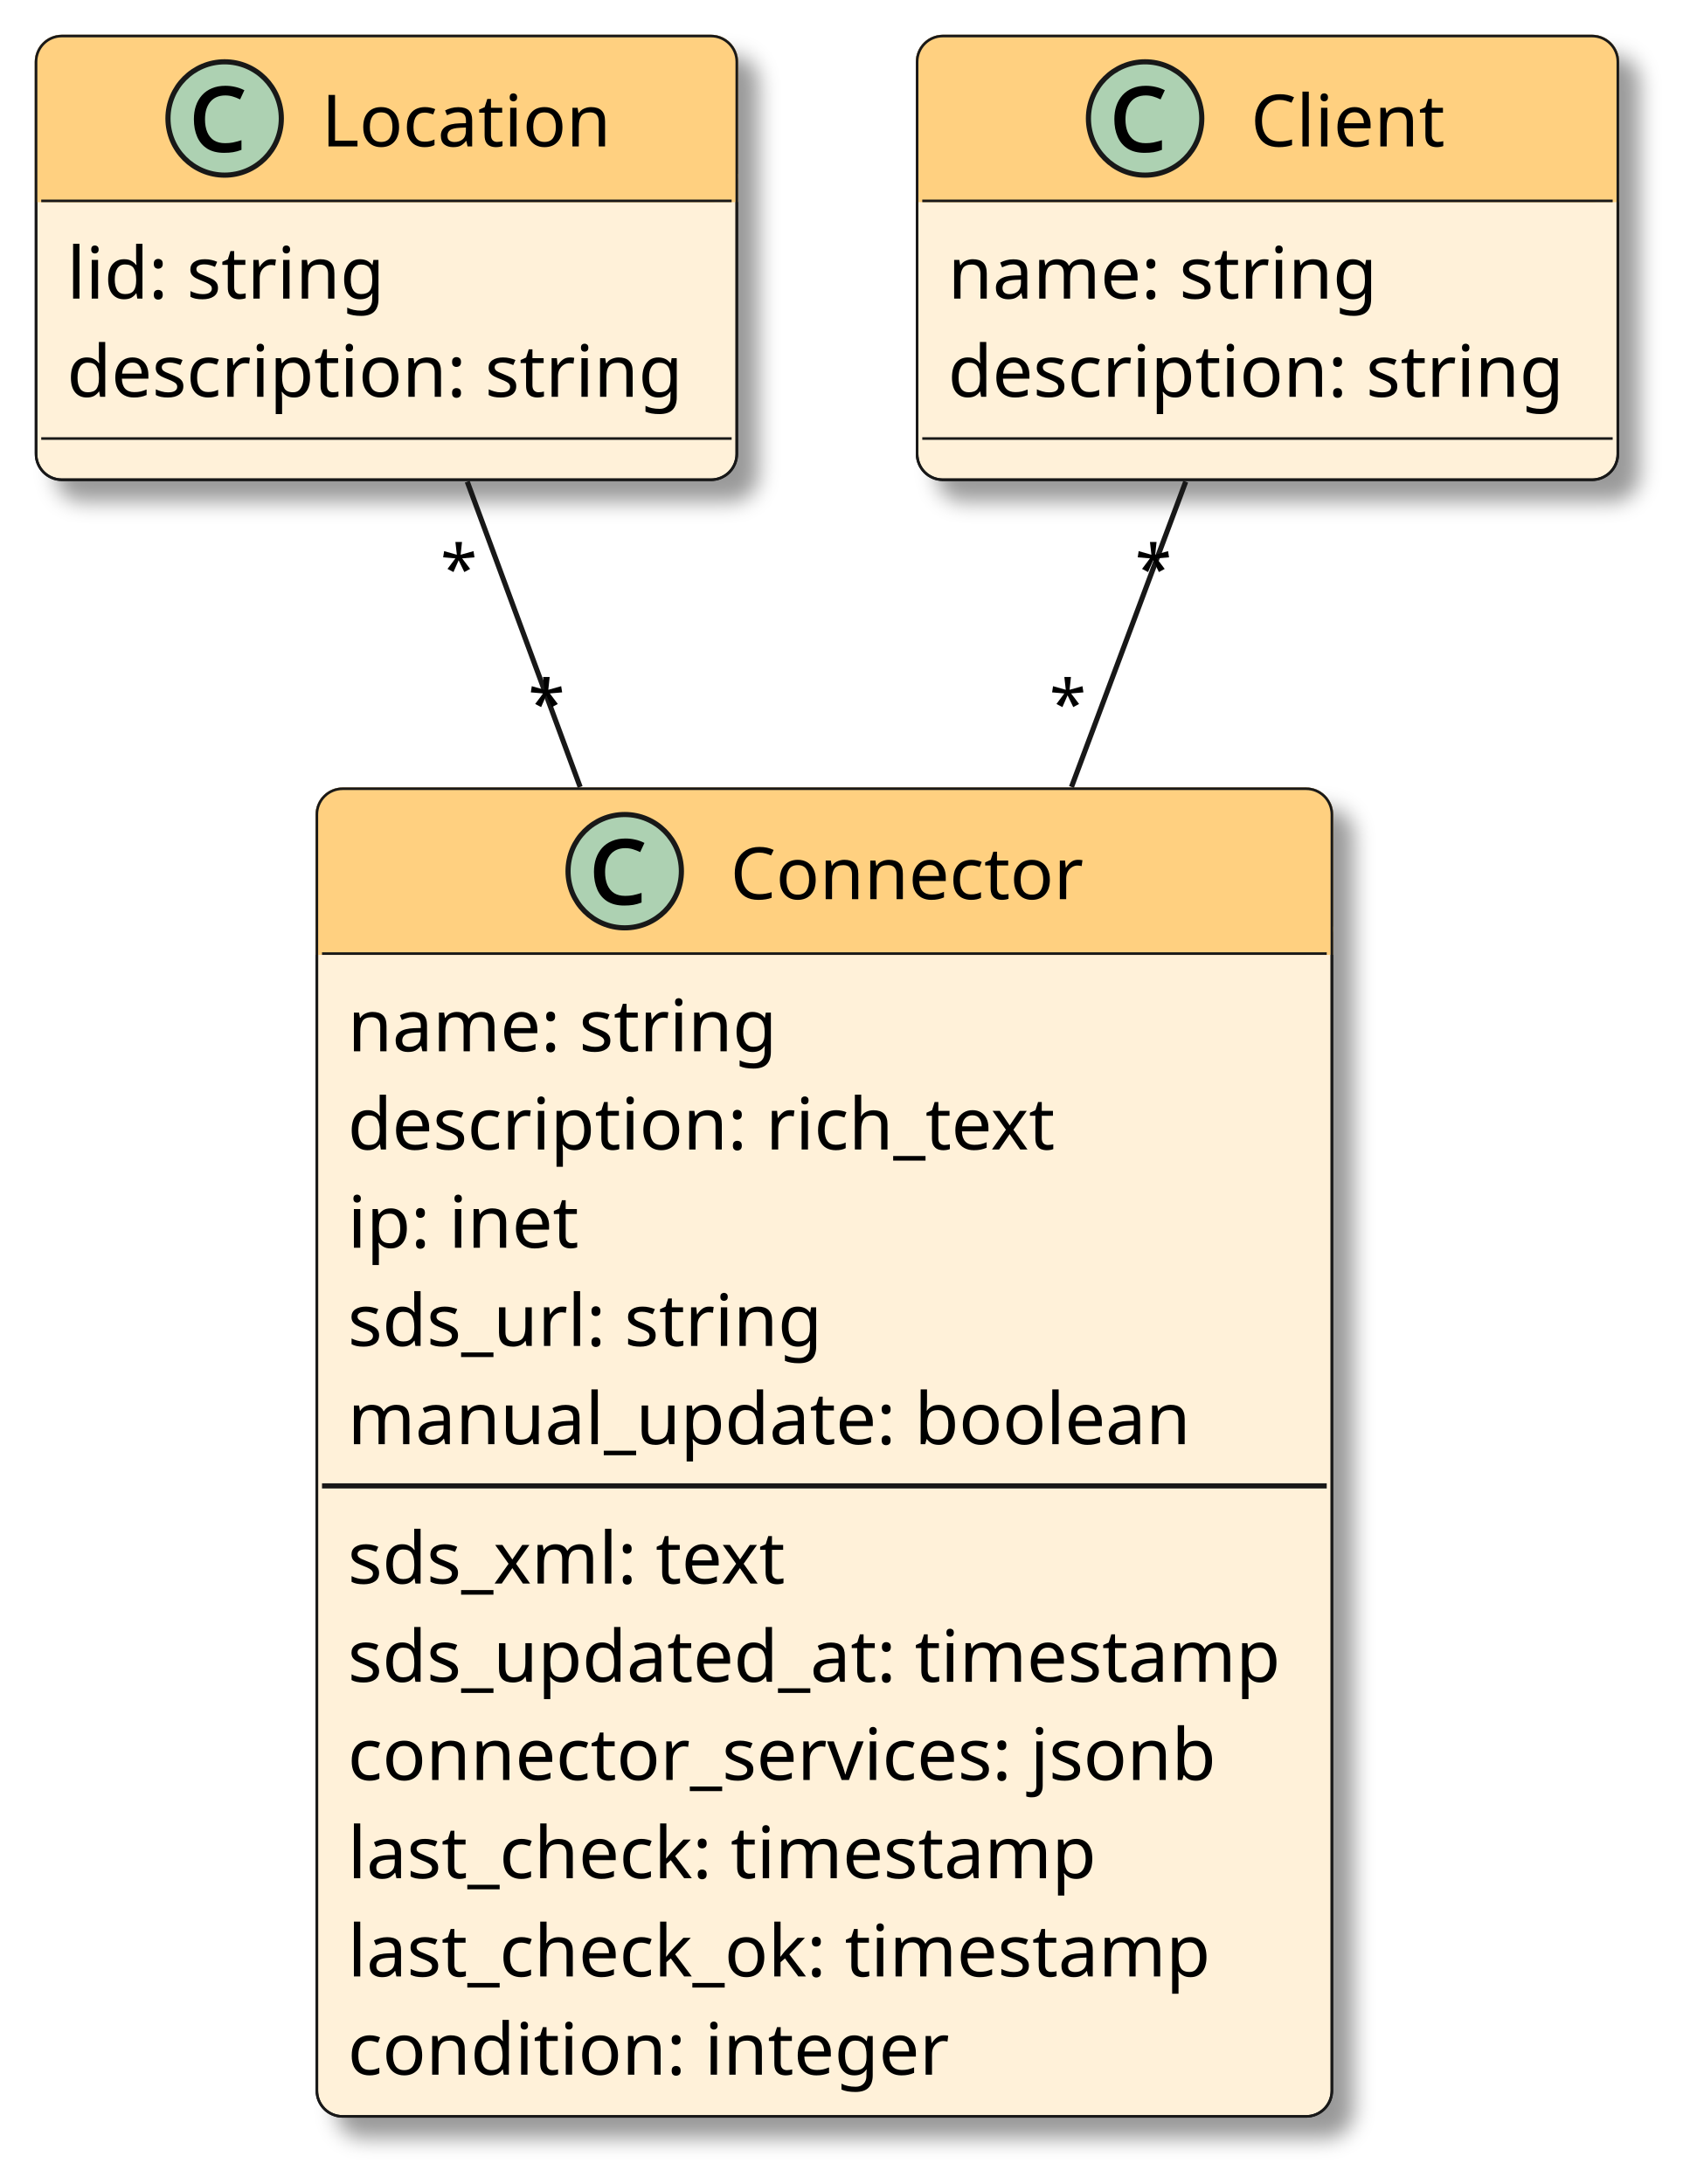
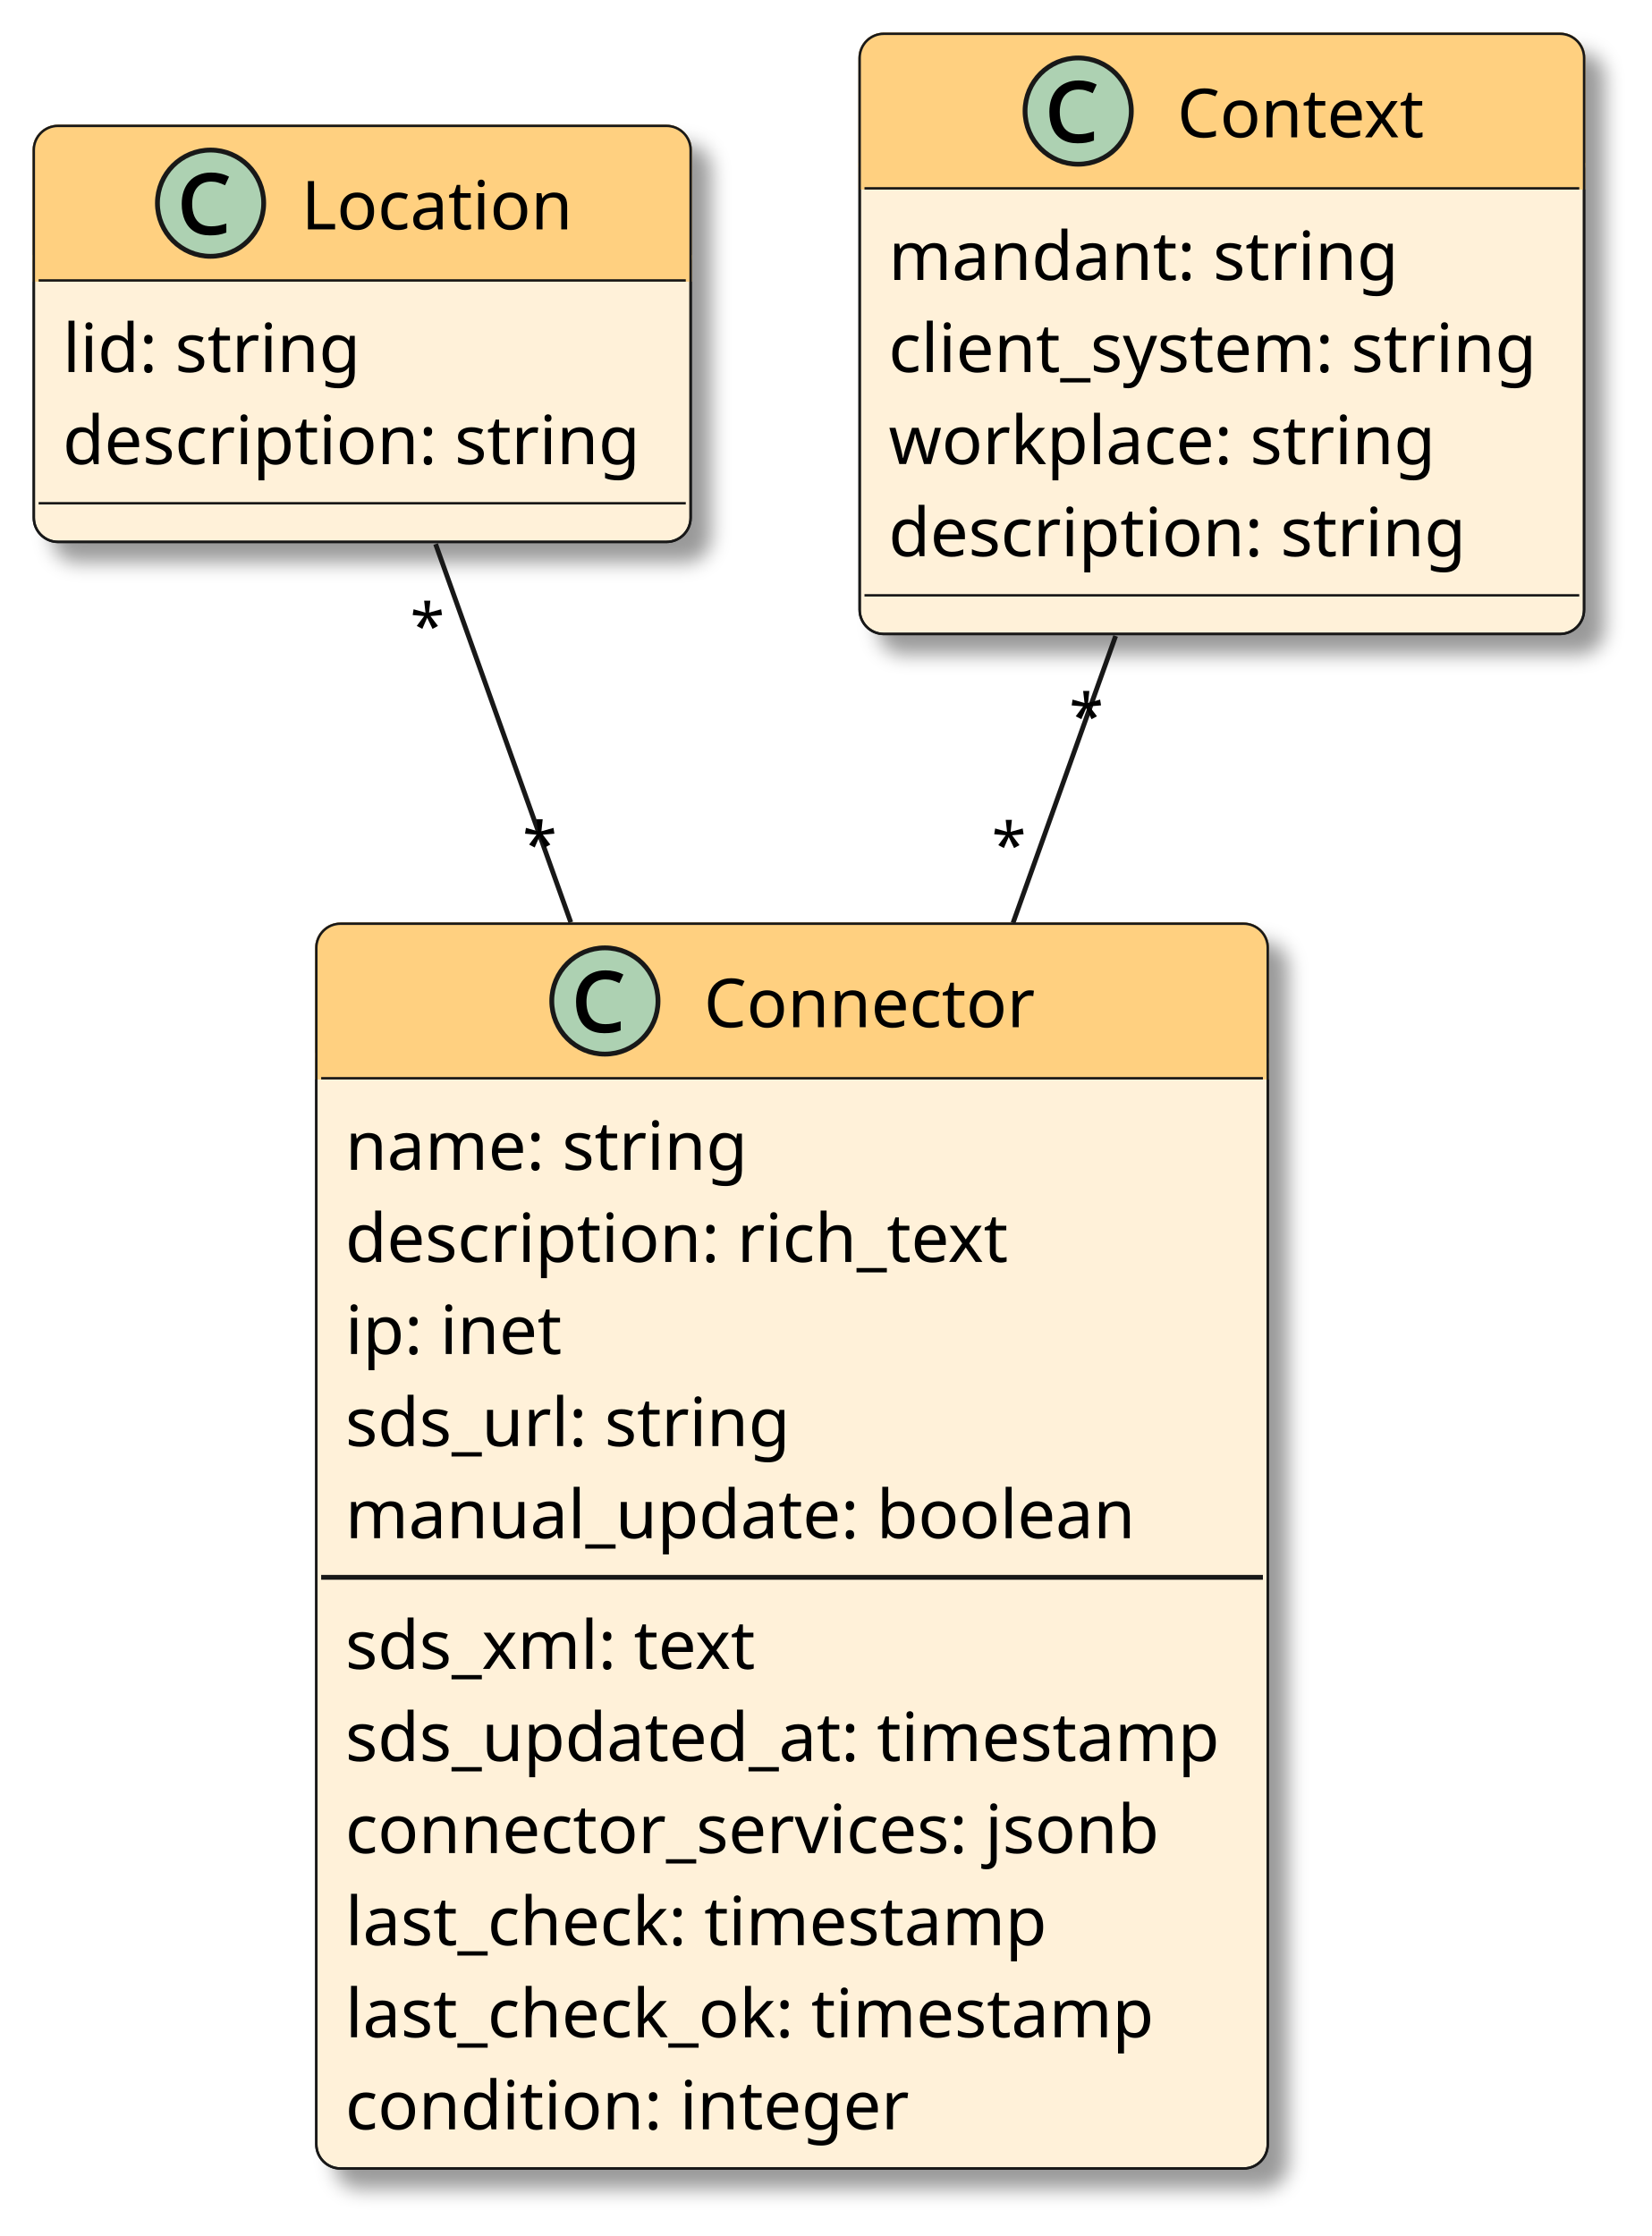
- <svg xmlns="http://www.w3.org/2000/svg" contentStyleType="text/css" height="424px" preserveAspectRatio="none" style="width:328px;height:424px;background:#FFFFFF;" version="1.1" viewBox="0 0 328 424" width="328px" zoomAndPan="magnify">
+ <svg xmlns="http://www.w3.org/2000/svg" contentStyleType="text/css" height="463px" preserveAspectRatio="none" style="width:342px;height:463px;background:#FFFFFF;" version="1.1" viewBox="0 0 342 463" width="342px" zoomAndPan="magnify">
  <defs>
-     <filter height="300%" id="f11m2nmcb3ax29" width="300%" x="-1" y="-1">
+     <filter height="300%" id="f2oizyt3ldx0c" width="300%" x="-1" y="-1">
      <feGaussianBlur result="blurOut" stdDeviation="2.0" />
      <feColorMatrix in="blurOut" result="blurOut2" type="matrix" values="0 0 0 0 0 0 0 0 0 0 0 0 0 0 0 0 0 0 .4 0" />
      <feOffset dx="4.0" dy="4.0" in="blurOut2" result="blurOut3" />
      <feBlend in="SourceGraphic" in2="blurOut3" mode="normal" />
    </filter>
  </defs>
  <g>
    <g id="elem_Connector">
-       <rect codeLine="5" fill="#FFF1D9" filter="url(#f11m2nmcb3ax29)" height="257.747" id="Connector" rx="5" ry="5" style="stroke:#181818;stroke-width:0.5;" width="197" x="61.5" y="153.13" />
-       <rect fill="#FFD080" height="32" rx="5" ry="5" style="stroke:#FFD080;stroke-width:0.5;" width="197" x="61.5" y="153.13" />
-       <rect fill="#FFD080" height="5" style="stroke:#FFD080;stroke-width:0.5;" width="197" x="61.5" y="180.13" />
-       <rect codeLine="5" fill="none" height="257.747" id="Connector" rx="5" ry="5" style="stroke:#181818;stroke-width:0.5;" width="197" x="61.5" y="153.13" />
-       <ellipse cx="121.25" cy="169.13" fill="#ADD1B2" rx="11" ry="11" style="stroke:#181818;stroke-width:1.0;" />
-       <path d="M121.359,164.661 Q120.438,164.661 119.703,164.974 Q118.984,165.286 118.484,165.88 Q117.984,166.458 117.703,167.333 Q117.438,168.208 117.438,169.302 Q117.438,170.739 117.875,171.786 Q118.328,172.833 119.172,173.38 Q120.031,173.927 121.344,173.927 Q122.125,173.927 122.812,173.802 Q123.516,173.661 124.516,173.349 L124.516,175.224 Q123.656,175.552 122.891,175.677 Q122.141,175.802 121.125,175.802 Q119.203,175.802 117.891,175.005 Q116.594,174.192 115.938,172.724 Q115.281,171.239 115.281,169.271 Q115.281,167.849 115.672,166.677 Q116.078,165.489 116.859,164.614 Q117.641,163.739 118.781,163.271 Q119.922,162.786 121.391,162.786 Q122.344,162.786 123.234,162.989 Q124.141,163.177 125.078,163.646 L124.25,165.427 Q123.469,165.052 122.812,164.864 Q122.156,164.661 121.359,164.661 Z " fill="#000000" />
-       <text fill="#000000" font-family="sans-serif" font-size="14" lengthAdjust="spacing" textLength="69" x="141.75" y="174.562">Connector</text>
-       <line style="stroke:#181818;stroke-width:0.5;" x1="62.5" x2="257.5" y1="185.13" y2="185.13" />
-       <text fill="#000000" font-family="sans-serif" font-size="14" lengthAdjust="spacing" textLength="86" x="67.5" y="204.096">name: string</text>
-       <text fill="#000000" font-family="sans-serif" font-size="14" lengthAdjust="spacing" textLength="141" x="67.5" y="223.164">description: rich_text</text>
-       <text fill="#000000" font-family="sans-serif" font-size="14" lengthAdjust="spacing" textLength="47" x="67.5" y="242.232">ip: inet</text>
-       <text fill="#000000" font-family="sans-serif" font-size="14" lengthAdjust="spacing" textLength="96" x="67.5" y="261.3">sds_url: string</text>
-       <text fill="#000000" font-family="sans-serif" font-size="14" lengthAdjust="spacing" textLength="167" x="67.5" y="280.368">manual_update: boolean</text>
-       <line style="stroke:#181818;stroke-width:1.0;" x1="62.5" x2="257.5" y1="288.47" y2="288.47" />
-       <text fill="#000000" font-family="sans-serif" font-size="14" lengthAdjust="spacing" textLength="86" x="67.5" y="307.435">sds_xml: text</text>
-       <text fill="#000000" font-family="sans-serif" font-size="14" lengthAdjust="spacing" textLength="185" x="67.5" y="326.503">sds_updated_at: timestamp</text>
-       <text fill="#000000" font-family="sans-serif" font-size="14" lengthAdjust="spacing" textLength="172" x="67.5" y="345.571">connector_services: jsonb</text>
-       <text fill="#000000" font-family="sans-serif" font-size="14" lengthAdjust="spacing" textLength="148" x="67.5" y="364.639">last_check: timestamp</text>
-       <text fill="#000000" font-family="sans-serif" font-size="14" lengthAdjust="spacing" textLength="169" x="67.5" y="383.707">last_check_ok: timestamp</text>
-       <text fill="#000000" font-family="sans-serif" font-size="14" lengthAdjust="spacing" textLength="120" x="67.5" y="402.775">condition: integer</text>
+       <rect codeLine="5" fill="#FFF1D9" filter="url(#f2oizyt3ldx0c)" height="257.747" id="Connector" rx="5" ry="5" style="stroke:#181818;stroke-width:0.5;" width="197" x="65.5" y="191.27" />
+       <rect fill="#FFD080" height="32" rx="5" ry="5" style="stroke:#FFD080;stroke-width:0.5;" width="197" x="65.5" y="191.27" />
+       <rect fill="#FFD080" height="5" style="stroke:#FFD080;stroke-width:0.5;" width="197" x="65.5" y="218.27" />
+       <rect codeLine="5" fill="none" height="257.747" id="Connector" rx="5" ry="5" style="stroke:#181818;stroke-width:0.5;" width="197" x="65.5" y="191.27" />
+       <ellipse cx="125.25" cy="207.27" fill="#ADD1B2" rx="11" ry="11" style="stroke:#181818;stroke-width:1.0;" />
+       <path d="M125.359,202.801 Q124.438,202.801 123.703,203.114 Q122.984,203.426 122.484,204.02 Q121.984,204.598 121.703,205.473 Q121.438,206.348 121.438,207.442 Q121.438,208.879 121.875,209.926 Q122.328,210.973 123.172,211.52 Q124.031,212.067 125.344,212.067 Q126.125,212.067 126.812,211.942 Q127.516,211.801 128.516,211.489 L128.516,213.364 Q127.656,213.692 126.891,213.817 Q126.141,213.942 125.125,213.942 Q123.203,213.942 121.891,213.145 Q120.594,212.333 119.938,210.864 Q119.281,209.379 119.281,207.411 Q119.281,205.989 119.672,204.817 Q120.078,203.629 120.859,202.754 Q121.641,201.879 122.781,201.411 Q123.922,200.926 125.391,200.926 Q126.344,200.926 127.234,201.129 Q128.141,201.317 129.078,201.786 L128.25,203.567 Q127.469,203.192 126.812,203.004 Q126.156,202.801 125.359,202.801 Z " fill="#000000" />
+       <text fill="#000000" font-family="sans-serif" font-size="14" lengthAdjust="spacing" textLength="69" x="145.75" y="212.702">Connector</text>
+       <line style="stroke:#181818;stroke-width:0.5;" x1="66.5" x2="261.5" y1="223.27" y2="223.27" />
+       <text fill="#000000" font-family="sans-serif" font-size="14" lengthAdjust="spacing" textLength="86" x="71.5" y="242.236">name: string</text>
+       <text fill="#000000" font-family="sans-serif" font-size="14" lengthAdjust="spacing" textLength="141" x="71.5" y="261.304">description: rich_text</text>
+       <text fill="#000000" font-family="sans-serif" font-size="14" lengthAdjust="spacing" textLength="47" x="71.5" y="280.372">ip: inet</text>
+       <text fill="#000000" font-family="sans-serif" font-size="14" lengthAdjust="spacing" textLength="96" x="71.5" y="299.44">sds_url: string</text>
+       <text fill="#000000" font-family="sans-serif" font-size="14" lengthAdjust="spacing" textLength="167" x="71.5" y="318.508">manual_update: boolean</text>
+       <line style="stroke:#181818;stroke-width:1.0;" x1="66.5" x2="261.5" y1="326.61" y2="326.61" />
+       <text fill="#000000" font-family="sans-serif" font-size="14" lengthAdjust="spacing" textLength="86" x="71.5" y="345.575">sds_xml: text</text>
+       <text fill="#000000" font-family="sans-serif" font-size="14" lengthAdjust="spacing" textLength="185" x="71.5" y="364.643">sds_updated_at: timestamp</text>
+       <text fill="#000000" font-family="sans-serif" font-size="14" lengthAdjust="spacing" textLength="172" x="71.5" y="383.711">connector_services: jsonb</text>
+       <text fill="#000000" font-family="sans-serif" font-size="14" lengthAdjust="spacing" textLength="148" x="71.5" y="402.779">last_check: timestamp</text>
+       <text fill="#000000" font-family="sans-serif" font-size="14" lengthAdjust="spacing" textLength="169" x="71.5" y="421.847">last_check_ok: timestamp</text>
+       <text fill="#000000" font-family="sans-serif" font-size="14" lengthAdjust="spacing" textLength="120" x="71.5" y="440.915">condition: integer</text>
    </g>
    <g id="elem_Location">
-       <rect codeLine="20" fill="#FFF1D9" filter="url(#f11m2nmcb3ax29)" height="86.136" id="Location" rx="5" ry="5" style="stroke:#181818;stroke-width:0.5;" width="136" x="7" y="7" />
-       <rect fill="#FFD080" height="32" rx="5" ry="5" style="stroke:#FFD080;stroke-width:0.5;" width="136" x="7" y="7" />
-       <rect fill="#FFD080" height="5" style="stroke:#FFD080;stroke-width:0.5;" width="136" x="7" y="34" />
-       <rect codeLine="20" fill="none" height="86.136" id="Location" rx="5" ry="5" style="stroke:#181818;stroke-width:0.5;" width="136" x="7" y="7" />
-       <ellipse cx="43.6" cy="23" fill="#ADD1B2" rx="11" ry="11" style="stroke:#181818;stroke-width:1.0;" />
-       <path d="M43.709,18.531 Q42.788,18.531 42.053,18.844 Q41.334,19.156 40.834,19.75 Q40.334,20.328 40.053,21.203 Q39.788,22.078 39.788,23.172 Q39.788,24.609 40.225,25.656 Q40.678,26.703 41.522,27.25 Q42.381,27.797 43.694,27.797 Q44.475,27.797 45.163,27.672 Q45.866,27.531 46.866,27.219 L46.866,29.094 Q46.006,29.422 45.241,29.547 Q44.491,29.672 43.475,29.672 Q41.553,29.672 40.241,28.875 Q38.944,28.062 38.288,26.594 Q37.631,25.109 37.631,23.141 Q37.631,21.719 38.022,20.547 Q38.428,19.359 39.209,18.484 Q39.991,17.609 41.131,17.141 Q42.272,16.656 43.741,16.656 Q44.694,16.656 45.584,16.859 Q46.491,17.047 47.428,17.516 L46.6,19.297 Q45.819,18.922 45.163,18.734 Q44.506,18.531 43.709,18.531 Z " fill="#000000" />
-       <text fill="#000000" font-family="sans-serif" font-size="14" lengthAdjust="spacing" textLength="56" x="62.4" y="28.432">Location</text>
-       <line style="stroke:#181818;stroke-width:0.5;" x1="8" x2="142" y1="39" y2="39" />
-       <text fill="#000000" font-family="sans-serif" font-size="14" lengthAdjust="spacing" textLength="65" x="13" y="57.966">lid: string</text>
-       <text fill="#000000" font-family="sans-serif" font-size="14" lengthAdjust="spacing" textLength="124" x="13" y="77.034">description: string</text>
-       <line style="stroke:#181818;stroke-width:0.5;" x1="8" x2="142" y1="85.136" y2="85.136" />
+       <rect codeLine="20" fill="#FFF1D9" filter="url(#f2oizyt3ldx0c)" height="86.136" id="Location" rx="5" ry="5" style="stroke:#181818;stroke-width:0.5;" width="136" x="7" y="26.07" />
+       <rect fill="#FFD080" height="32" rx="5" ry="5" style="stroke:#FFD080;stroke-width:0.5;" width="136" x="7" y="26.07" />
+       <rect fill="#FFD080" height="5" style="stroke:#FFD080;stroke-width:0.5;" width="136" x="7" y="53.07" />
+       <rect codeLine="20" fill="none" height="86.136" id="Location" rx="5" ry="5" style="stroke:#181818;stroke-width:0.5;" width="136" x="7" y="26.07" />
+       <ellipse cx="43.6" cy="42.07" fill="#ADD1B2" rx="11" ry="11" style="stroke:#181818;stroke-width:1.0;" />
+       <path d="M43.709,37.601 Q42.788,37.601 42.053,37.914 Q41.334,38.226 40.834,38.82 Q40.334,39.398 40.053,40.273 Q39.788,41.148 39.788,42.242 Q39.788,43.679 40.225,44.726 Q40.678,45.773 41.522,46.32 Q42.381,46.867 43.694,46.867 Q44.475,46.867 45.163,46.742 Q45.866,46.601 46.866,46.289 L46.866,48.164 Q46.006,48.492 45.241,48.617 Q44.491,48.742 43.475,48.742 Q41.553,48.742 40.241,47.945 Q38.944,47.133 38.288,45.664 Q37.631,44.179 37.631,42.211 Q37.631,40.789 38.022,39.617 Q38.428,38.429 39.209,37.554 Q39.991,36.679 41.131,36.211 Q42.272,35.726 43.741,35.726 Q44.694,35.726 45.584,35.929 Q46.491,36.117 47.428,36.586 L46.6,38.367 Q45.819,37.992 45.163,37.804 Q44.506,37.601 43.709,37.601 Z " fill="#000000" />
+       <text fill="#000000" font-family="sans-serif" font-size="14" lengthAdjust="spacing" textLength="56" x="62.4" y="47.502">Location</text>
+       <line style="stroke:#181818;stroke-width:0.5;" x1="8" x2="142" y1="58.07" y2="58.07" />
+       <text fill="#000000" font-family="sans-serif" font-size="14" lengthAdjust="spacing" textLength="65" x="13" y="77.036">lid: string</text>
+       <text fill="#000000" font-family="sans-serif" font-size="14" lengthAdjust="spacing" textLength="124" x="13" y="96.104">description: string</text>
+       <line style="stroke:#181818;stroke-width:0.5;" x1="8" x2="142" y1="104.206" y2="104.206" />
    </g>
-     <g id="elem_Client">
-       <rect codeLine="25" fill="#FFF1D9" filter="url(#f11m2nmcb3ax29)" height="86.136" id="Client" rx="5" ry="5" style="stroke:#181818;stroke-width:0.5;" width="136" x="178" y="7" />
-       <rect fill="#FFD080" height="32" rx="5" ry="5" style="stroke:#FFD080;stroke-width:0.5;" width="136" x="178" y="7" />
-       <rect fill="#FFD080" height="5" style="stroke:#FFD080;stroke-width:0.5;" width="136" x="178" y="34" />
-       <rect codeLine="25" fill="none" height="86.136" id="Client" rx="5" ry="5" style="stroke:#181818;stroke-width:0.5;" width="136" x="178" y="7" />
-       <ellipse cx="222.25" cy="23" fill="#ADD1B2" rx="11" ry="11" style="stroke:#181818;stroke-width:1.0;" />
-       <path d="M222.359,18.531 Q221.438,18.531 220.703,18.844 Q219.984,19.156 219.484,19.75 Q218.984,20.328 218.703,21.203 Q218.438,22.078 218.438,23.172 Q218.438,24.609 218.875,25.656 Q219.328,26.703 220.172,27.25 Q221.031,27.797 222.344,27.797 Q223.125,27.797 223.812,27.672 Q224.516,27.531 225.516,27.219 L225.516,29.094 Q224.656,29.422 223.891,29.547 Q223.141,29.672 222.125,29.672 Q220.203,29.672 218.891,28.875 Q217.594,28.062 216.938,26.594 Q216.281,25.109 216.281,23.141 Q216.281,21.719 216.672,20.547 Q217.078,19.359 217.859,18.484 Q218.641,17.609 219.781,17.141 Q220.922,16.656 222.391,16.656 Q223.344,16.656 224.234,16.859 Q225.141,17.047 226.078,17.516 L225.25,19.297 Q224.469,18.922 223.812,18.734 Q223.156,18.531 222.359,18.531 Z " fill="#000000" />
-       <text fill="#000000" font-family="sans-serif" font-size="14" lengthAdjust="spacing" textLength="39" x="242.75" y="28.432">Client</text>
-       <line style="stroke:#181818;stroke-width:0.5;" x1="179" x2="313" y1="39" y2="39" />
-       <text fill="#000000" font-family="sans-serif" font-size="14" lengthAdjust="spacing" textLength="86" x="184" y="57.966">name: string</text>
-       <text fill="#000000" font-family="sans-serif" font-size="14" lengthAdjust="spacing" textLength="124" x="184" y="77.034">description: string</text>
-       <line style="stroke:#181818;stroke-width:0.5;" x1="179" x2="313" y1="85.136" y2="85.136" />
+     <g id="elem_Context">
+       <rect codeLine="25" fill="#FFF1D9" filter="url(#f2oizyt3ldx0c)" height="124.272" id="Context" rx="5" ry="5" style="stroke:#181818;stroke-width:0.5;" width="150" x="178" y="7" />
+       <rect fill="#FFD080" height="32" rx="5" ry="5" style="stroke:#FFD080;stroke-width:0.5;" width="150" x="178" y="7" />
+       <rect fill="#FFD080" height="5" style="stroke:#FFD080;stroke-width:0.5;" width="150" x="178" y="34" />
+       <rect codeLine="25" fill="none" height="124.272" id="Context" rx="5" ry="5" style="stroke:#181818;stroke-width:0.5;" width="150" x="178" y="7" />
+       <ellipse cx="223.25" cy="23" fill="#ADD1B2" rx="11" ry="11" style="stroke:#181818;stroke-width:1.0;" />
+       <path d="M223.359,18.531 Q222.438,18.531 221.703,18.844 Q220.984,19.156 220.484,19.75 Q219.984,20.328 219.703,21.203 Q219.438,22.078 219.438,23.172 Q219.438,24.609 219.875,25.656 Q220.328,26.703 221.172,27.25 Q222.031,27.797 223.344,27.797 Q224.125,27.797 224.812,27.672 Q225.516,27.531 226.516,27.219 L226.516,29.094 Q225.656,29.422 224.891,29.547 Q224.141,29.672 223.125,29.672 Q221.203,29.672 219.891,28.875 Q218.594,28.062 217.938,26.594 Q217.281,25.109 217.281,23.141 Q217.281,21.719 217.672,20.547 Q218.078,19.359 218.859,18.484 Q219.641,17.609 220.781,17.141 Q221.922,16.656 223.391,16.656 Q224.344,16.656 225.234,16.859 Q226.141,17.047 227.078,17.516 L226.25,19.297 Q225.469,18.922 224.812,18.734 Q224.156,18.531 223.359,18.531 Z " fill="#000000" />
+       <text fill="#000000" font-family="sans-serif" font-size="14" lengthAdjust="spacing" textLength="51" x="243.75" y="28.432">Context</text>
+       <line style="stroke:#181818;stroke-width:0.5;" x1="179" x2="327" y1="39" y2="39" />
+       <text fill="#000000" font-family="sans-serif" font-size="14" lengthAdjust="spacing" textLength="109" x="184" y="57.966">mandant: string</text>
+       <text fill="#000000" font-family="sans-serif" font-size="14" lengthAdjust="spacing" textLength="138" x="184" y="77.034">client_system: string</text>
+       <text fill="#000000" font-family="sans-serif" font-size="14" lengthAdjust="spacing" textLength="116" x="184" y="96.102">workplace: string</text>
+       <text fill="#000000" font-family="sans-serif" font-size="14" lengthAdjust="spacing" textLength="124" x="184" y="115.17">description: string</text>
+       <line style="stroke:#181818;stroke-width:0.5;" x1="179" x2="327" y1="123.272" y2="123.272" />
    </g>
    <g id="link_Location_Connector">
-       <path codeLine="30" d="M90.69,93.51 C97.02,110.64 104.7,131.4 112.6,152.78 " fill="none" id="Location-Connector" style="stroke:#181818;stroke-width:1.0;" />
-       <text fill="#000000" font-family="sans-serif" font-size="13" lengthAdjust="spacing" textLength="7" x="85.48" y="115.088">*</text>
-       <text fill="#000000" font-family="sans-serif" font-size="13" lengthAdjust="spacing" textLength="7" x="102.498" y="141.306">*</text>
+       <path codeLine="32" d="M90.2,112.66 C98.04,134.61 108.07,162.67 118.19,190.99 " fill="none" id="Location-Connector" style="stroke:#181818;stroke-width:1.0;" />
+       <text fill="#000000" font-family="sans-serif" font-size="13" lengthAdjust="spacing" textLength="7" x="84.918" y="134.25">*</text>
+       <text fill="#000000" font-family="sans-serif" font-size="13" lengthAdjust="spacing" textLength="7" x="108.185" y="179.52">*</text>
    </g>
-     <g id="link_Client_Connector">
-       <path codeLine="31" d="M230.13,93.51 C223.72,110.64 215.96,131.4 207.96,152.78 " fill="none" id="Client-Connector" style="stroke:#181818;stroke-width:1.0;" />
-       <text fill="#000000" font-family="sans-serif" font-size="13" lengthAdjust="spacing" textLength="7" x="220.285" y="115.088">*</text>
-       <text fill="#000000" font-family="sans-serif" font-size="13" lengthAdjust="spacing" textLength="7" x="203.669" y="141.306">*</text>
+     <g id="link_Context_Connector">
+       <path codeLine="33" d="M231,131.69 C224.51,149.84 217.16,170.4 209.76,191.1 " fill="none" id="Context-Connector" style="stroke:#181818;stroke-width:1.0;" />
+       <text fill="#000000" font-family="sans-serif" font-size="13" lengthAdjust="spacing" textLength="7" x="221.37" y="152.951">*</text>
+       <text fill="#000000" font-family="sans-serif" font-size="13" lengthAdjust="spacing" textLength="7" x="205.335" y="179.637">*</text>
    </g>
  </g>
</svg>
